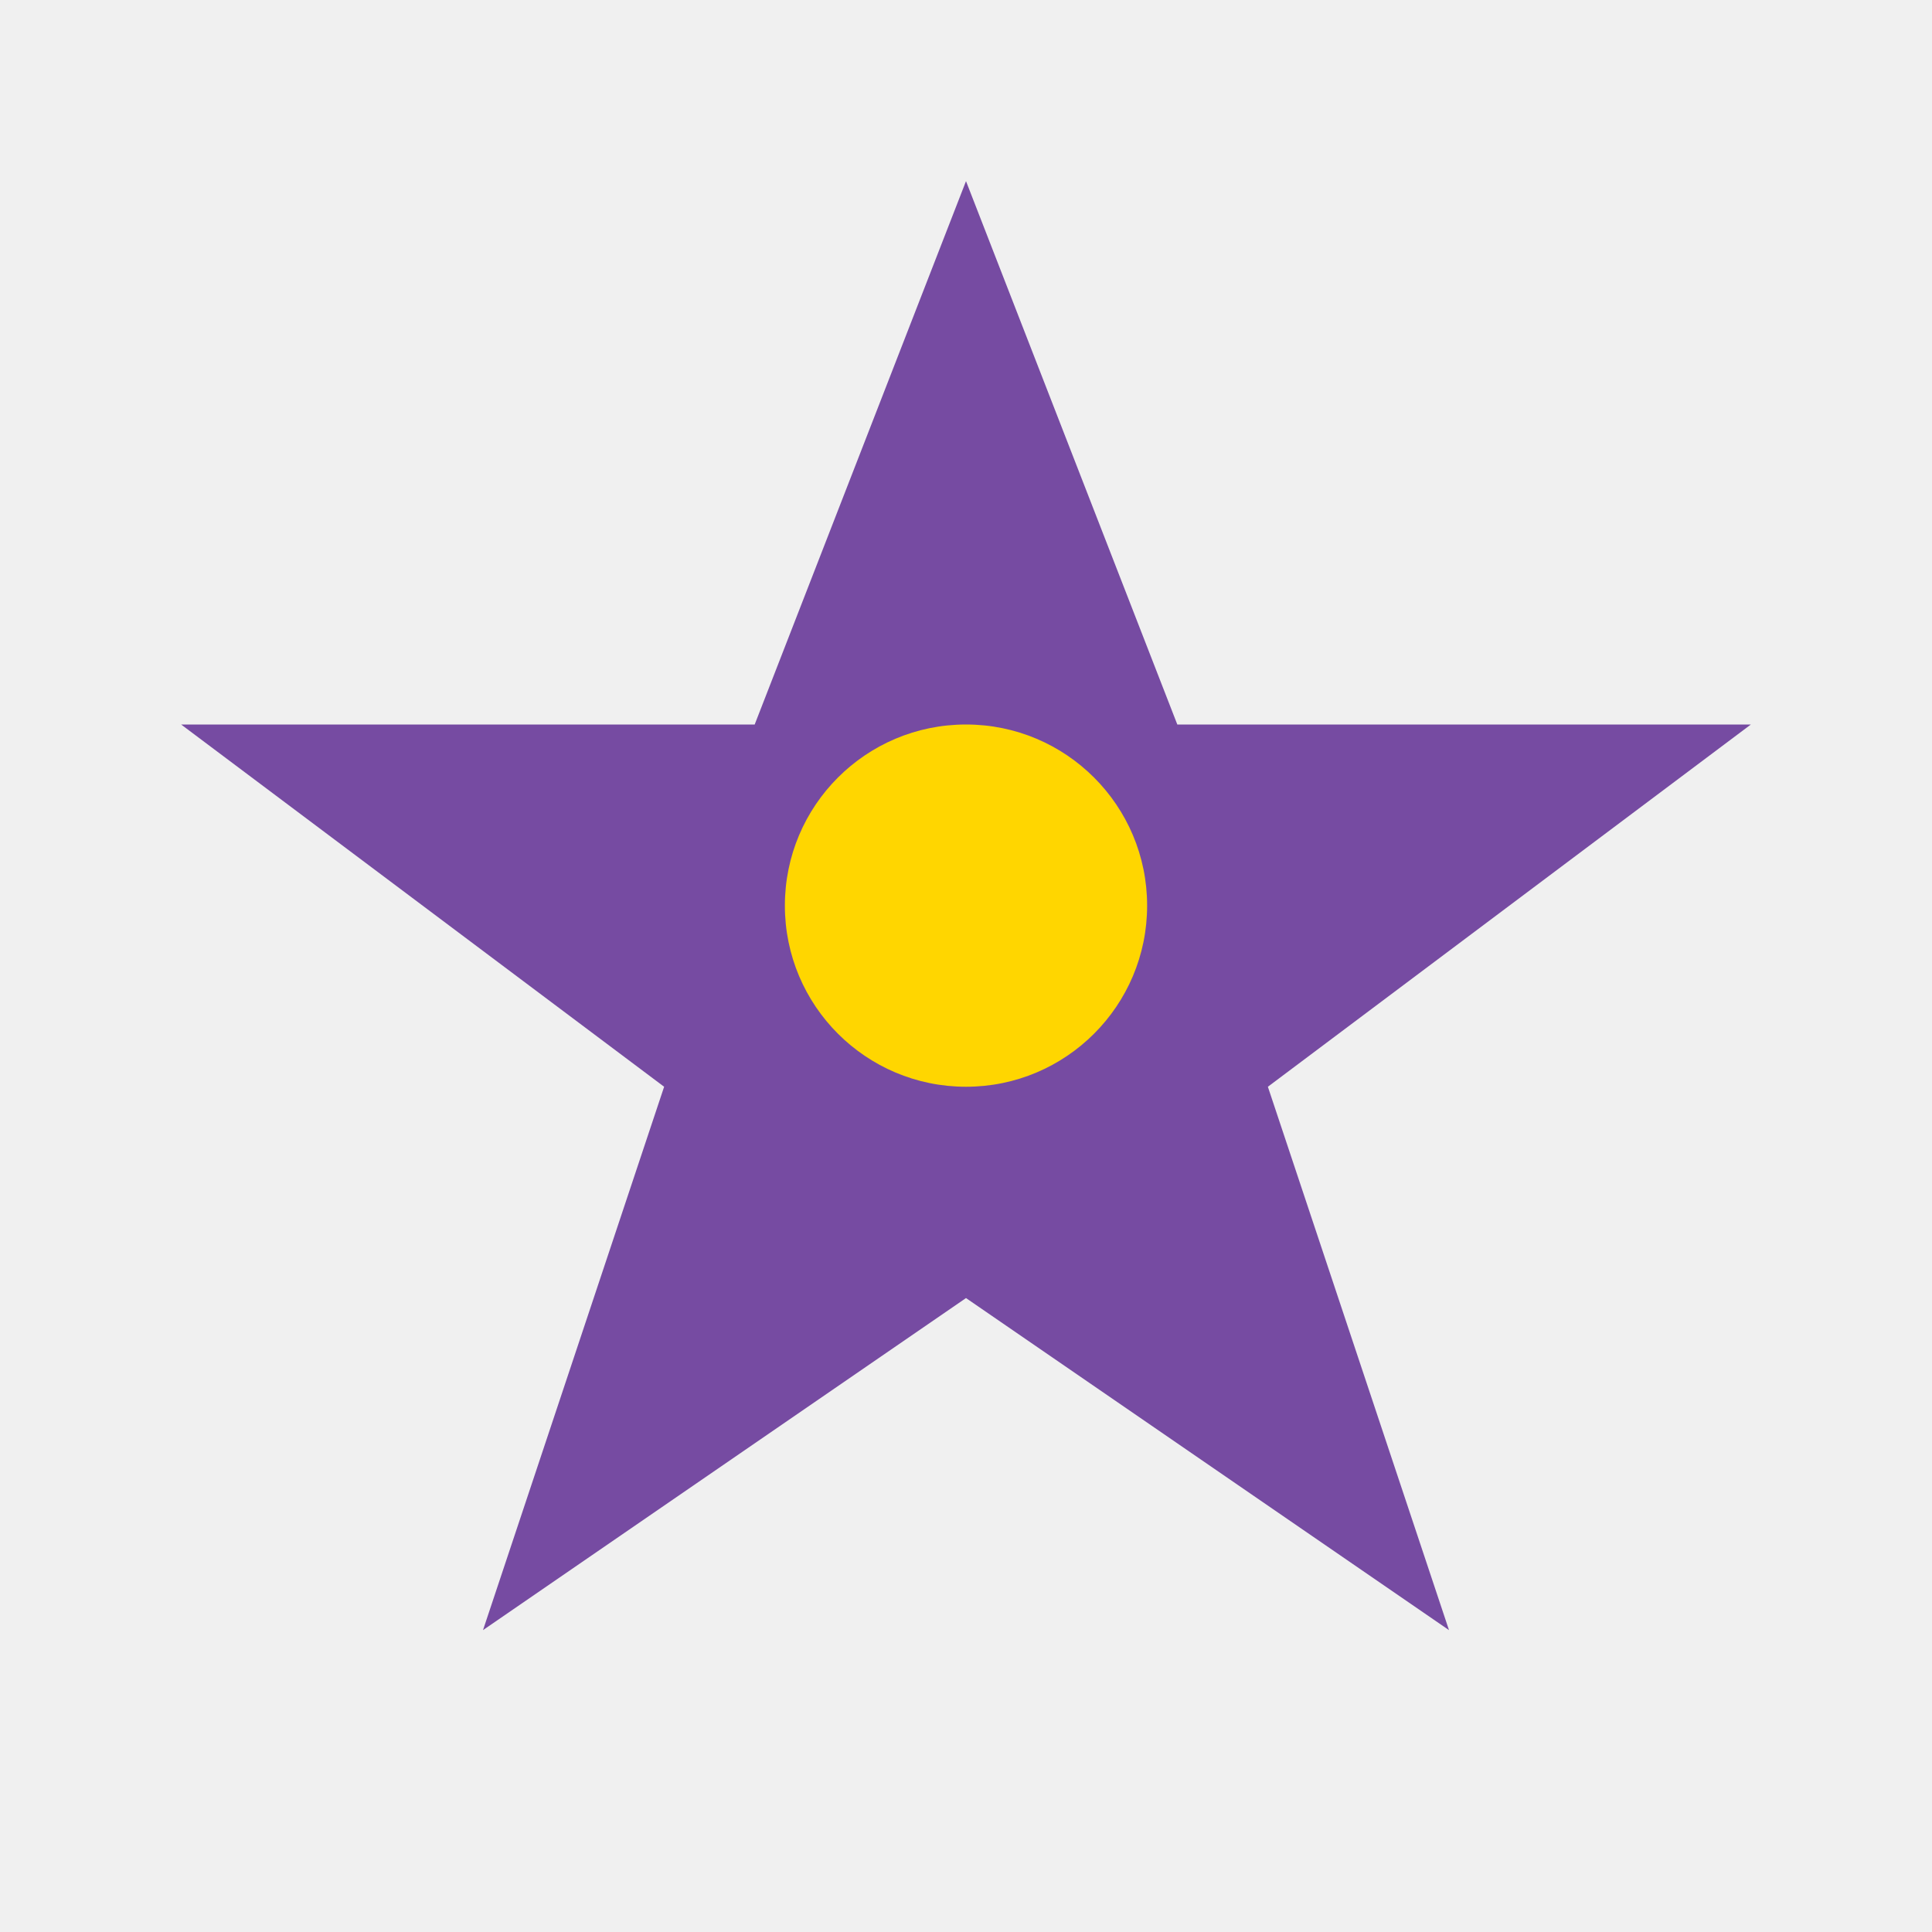
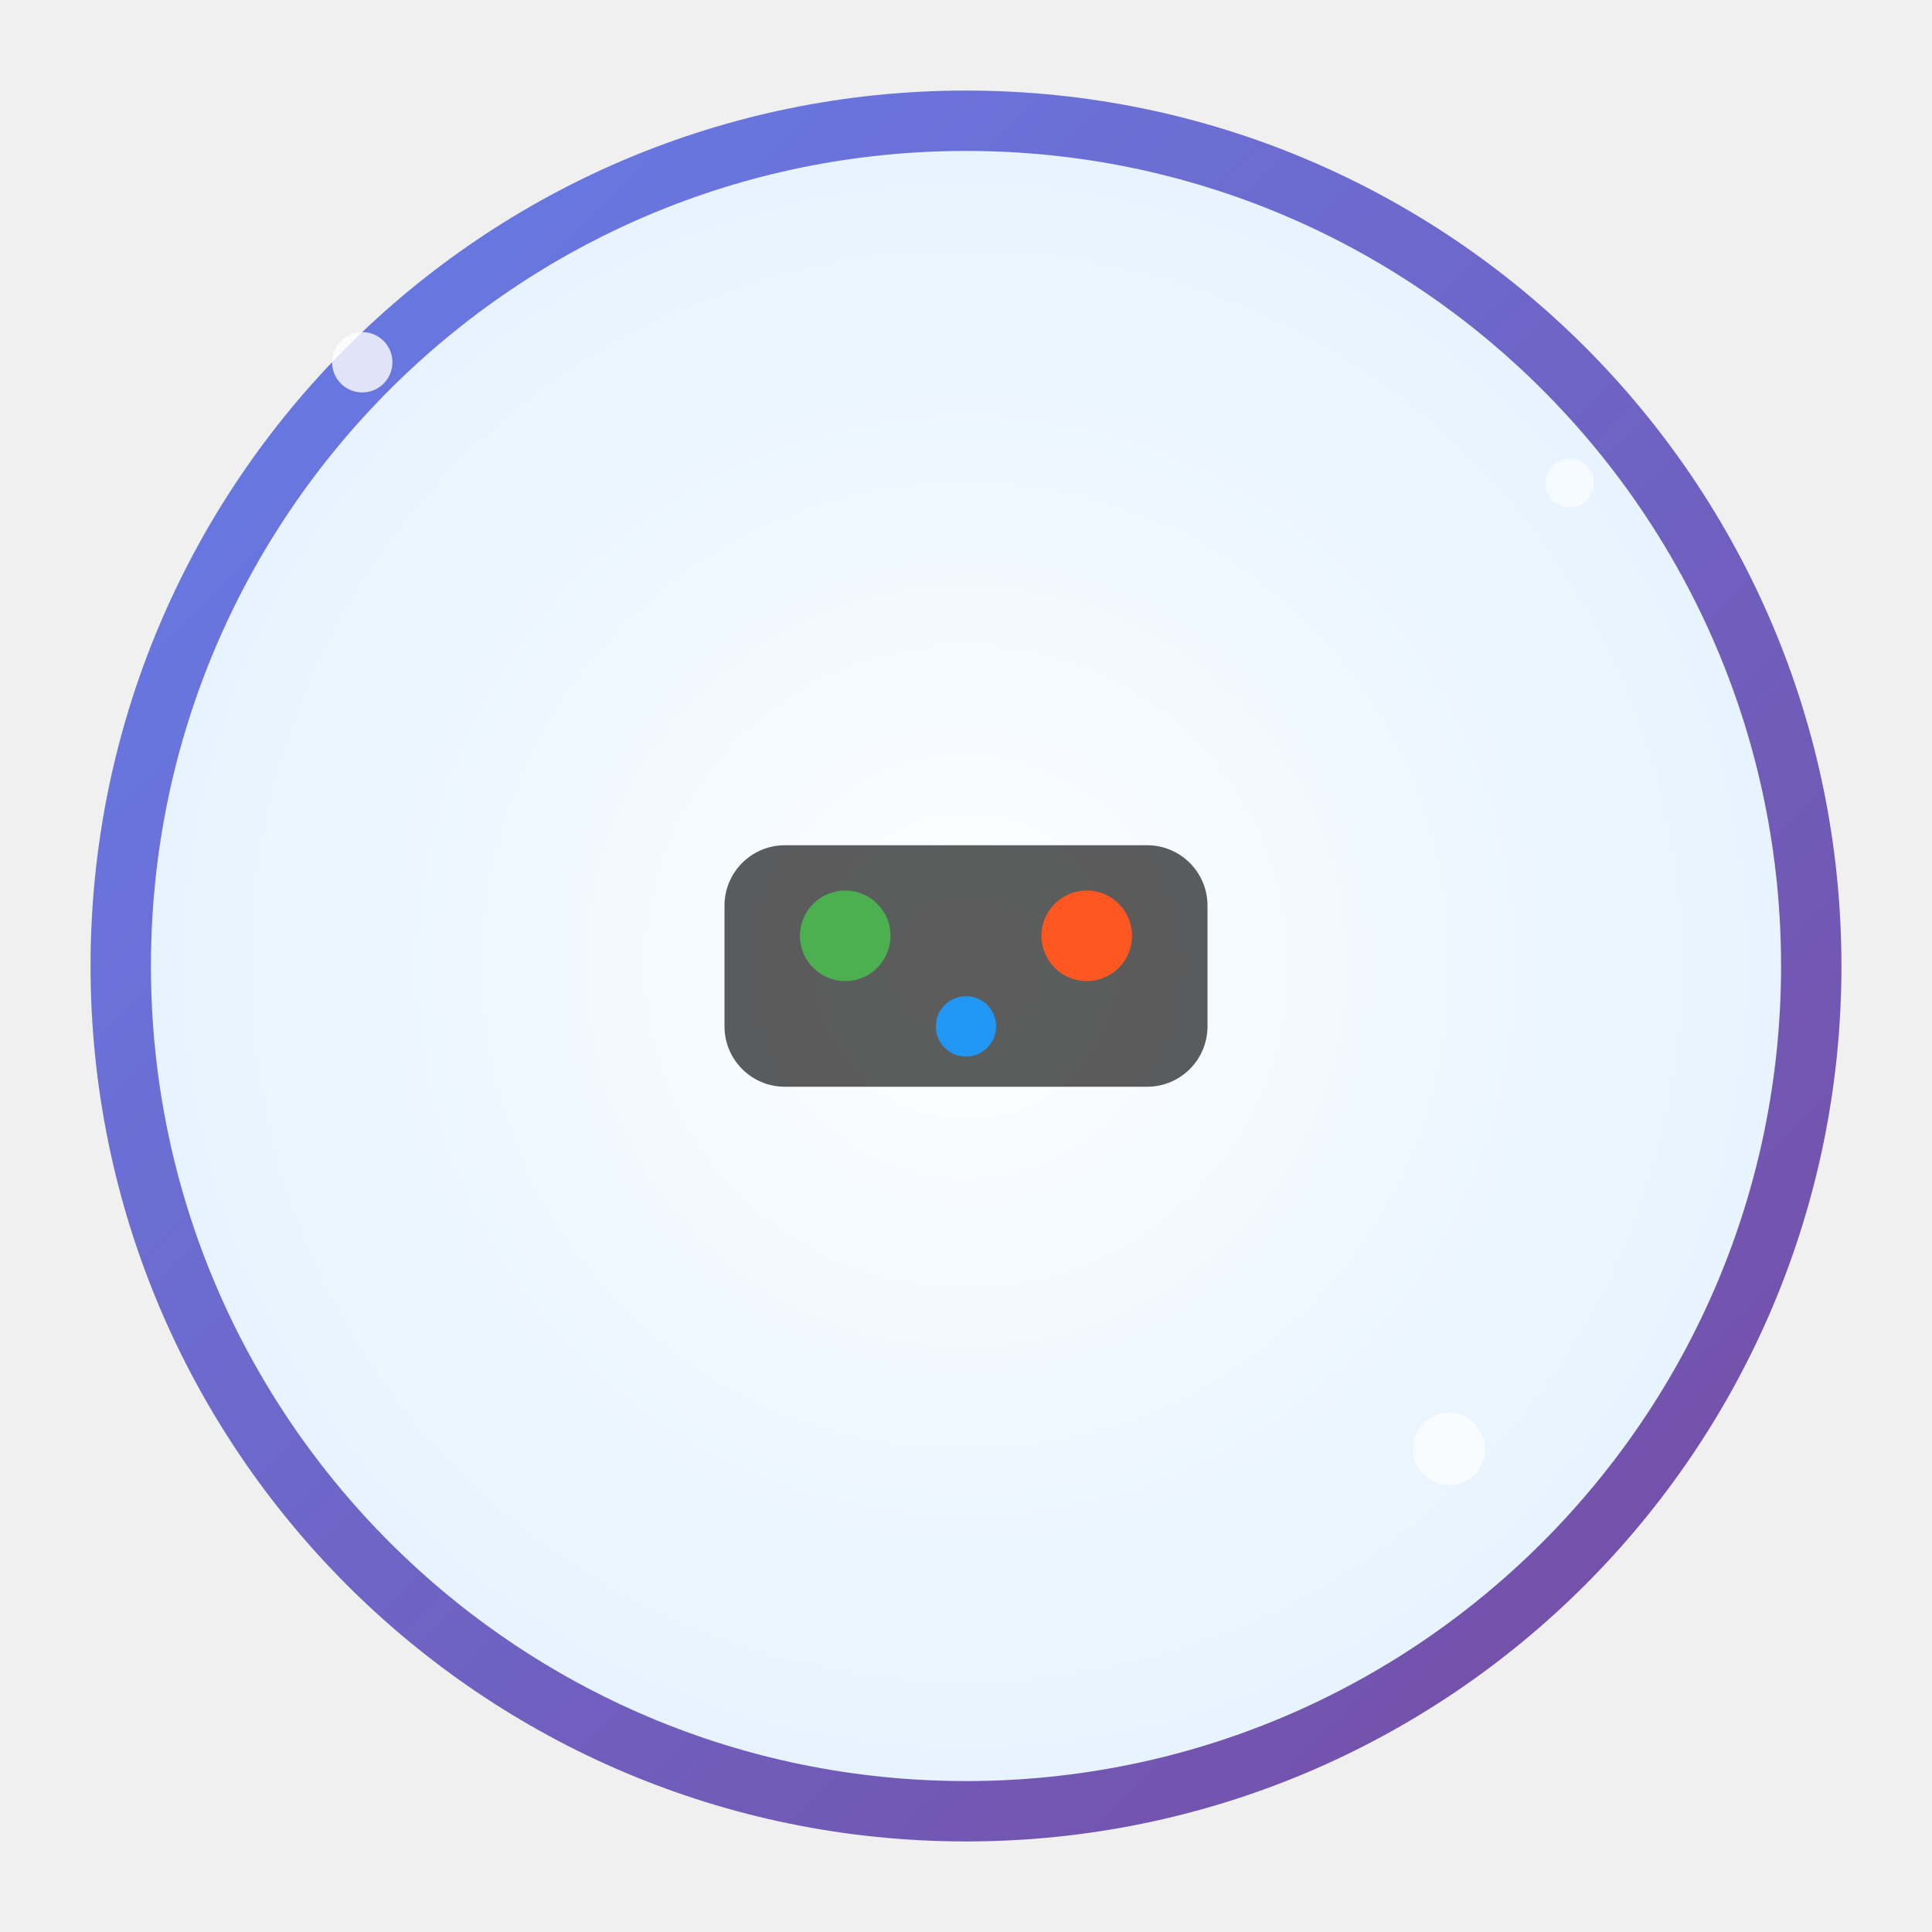
<svg xmlns="http://www.w3.org/2000/svg" width="64" height="64" viewBox="0 0 64 64" fill="none">
-   <polygon points="32,6 39,24 58,24 42,36 48,54 32,43 16,54 22,36 6,24 25,24" fill="#764ba2" />
-   <circle cx="32" cy="30" r="6" fill="#FFD600" />
+   <defs>
+     <radialGradient id="orbGradient" cx="0.5" cy="0.5" r="0.5">
+       <stop offset="0%" stop-color="#ffffff" />
+       <stop offset="50%" stop-color="#f0f8ff" />
+       <stop offset="100%" stop-color="#e6f3ff" />
+     </radialGradient>
+     <linearGradient id="borderGradient" x1="0%" y1="0%" x2="100%" y2="100%">
+       <stop offset="0%" stop-color="#667eea" />
+       <stop offset="100%" stop-color="#764ba2" />
+     </linearGradient>
+   </defs>
+   <circle cx="32" cy="32" r="28" fill="url(#orbGradient)" stroke="url(#borderGradient)" stroke-width="2" />
+   <g transform="translate(32, 32)">
+     <rect x="-8" y="-4" width="16" height="8" rx="2" fill="#333" opacity="0.8" />
+     <circle cx="-4" cy="-1" r="1.5" fill="#4CAF50" />
+     <circle cx="4" cy="-1" r="1.5" fill="#FF5722" />
+     <circle cx="0" cy="2" r="1" fill="#2196F3" />
+   </g>
+   <circle cx="12" cy="12" r="1" fill="#ffffff" opacity="0.8">
+     <animate attributeName="opacity" values="0.8;0.2;0.8" dur="2s" repeatCount="indefinite" />
+   </circle>
+   <circle cx="52" cy="16" r="0.8" fill="#ffffff" opacity="0.6">
+     <animate attributeName="opacity" values="0.6;0.1;0.6" dur="1.5s" repeatCount="indefinite" />
+   </circle>
+   <circle cx="48" cy="48" r="1.2" fill="#ffffff" opacity="0.7">
+     <animate attributeName="opacity" values="0.7;0.3;0.7" dur="2.5s" repeatCount="indefinite" />
+   </circle>
</svg>
